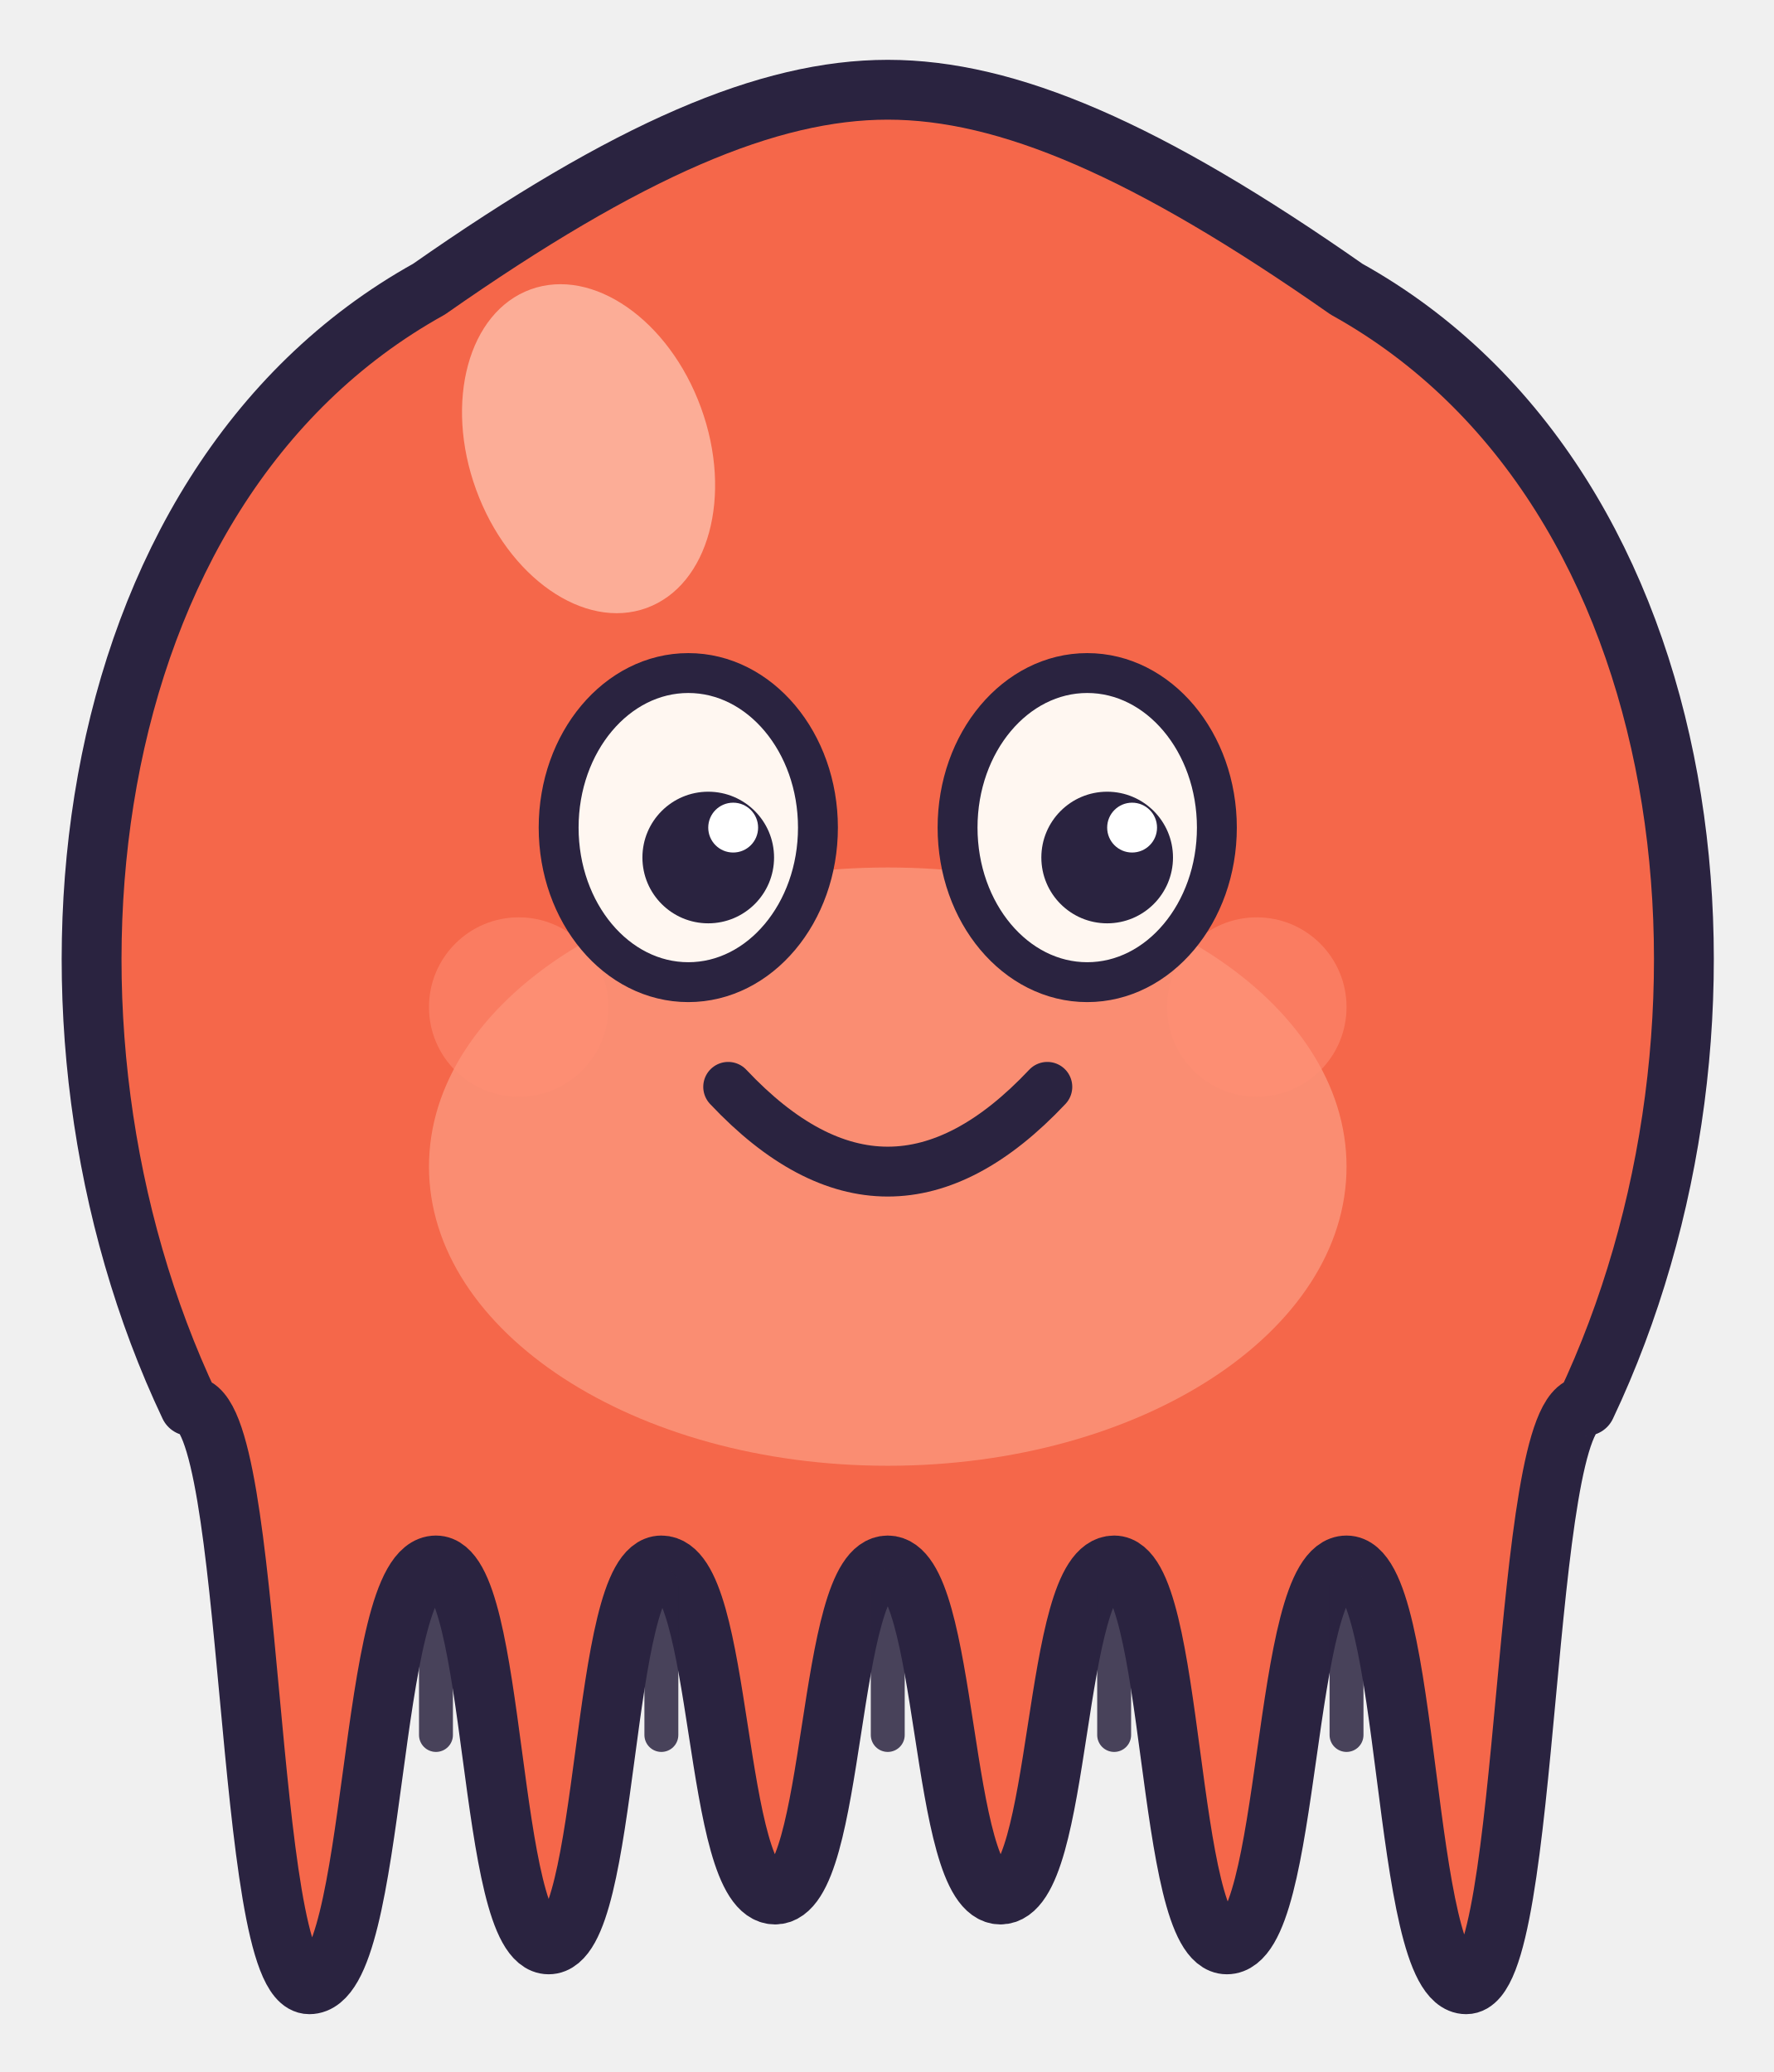
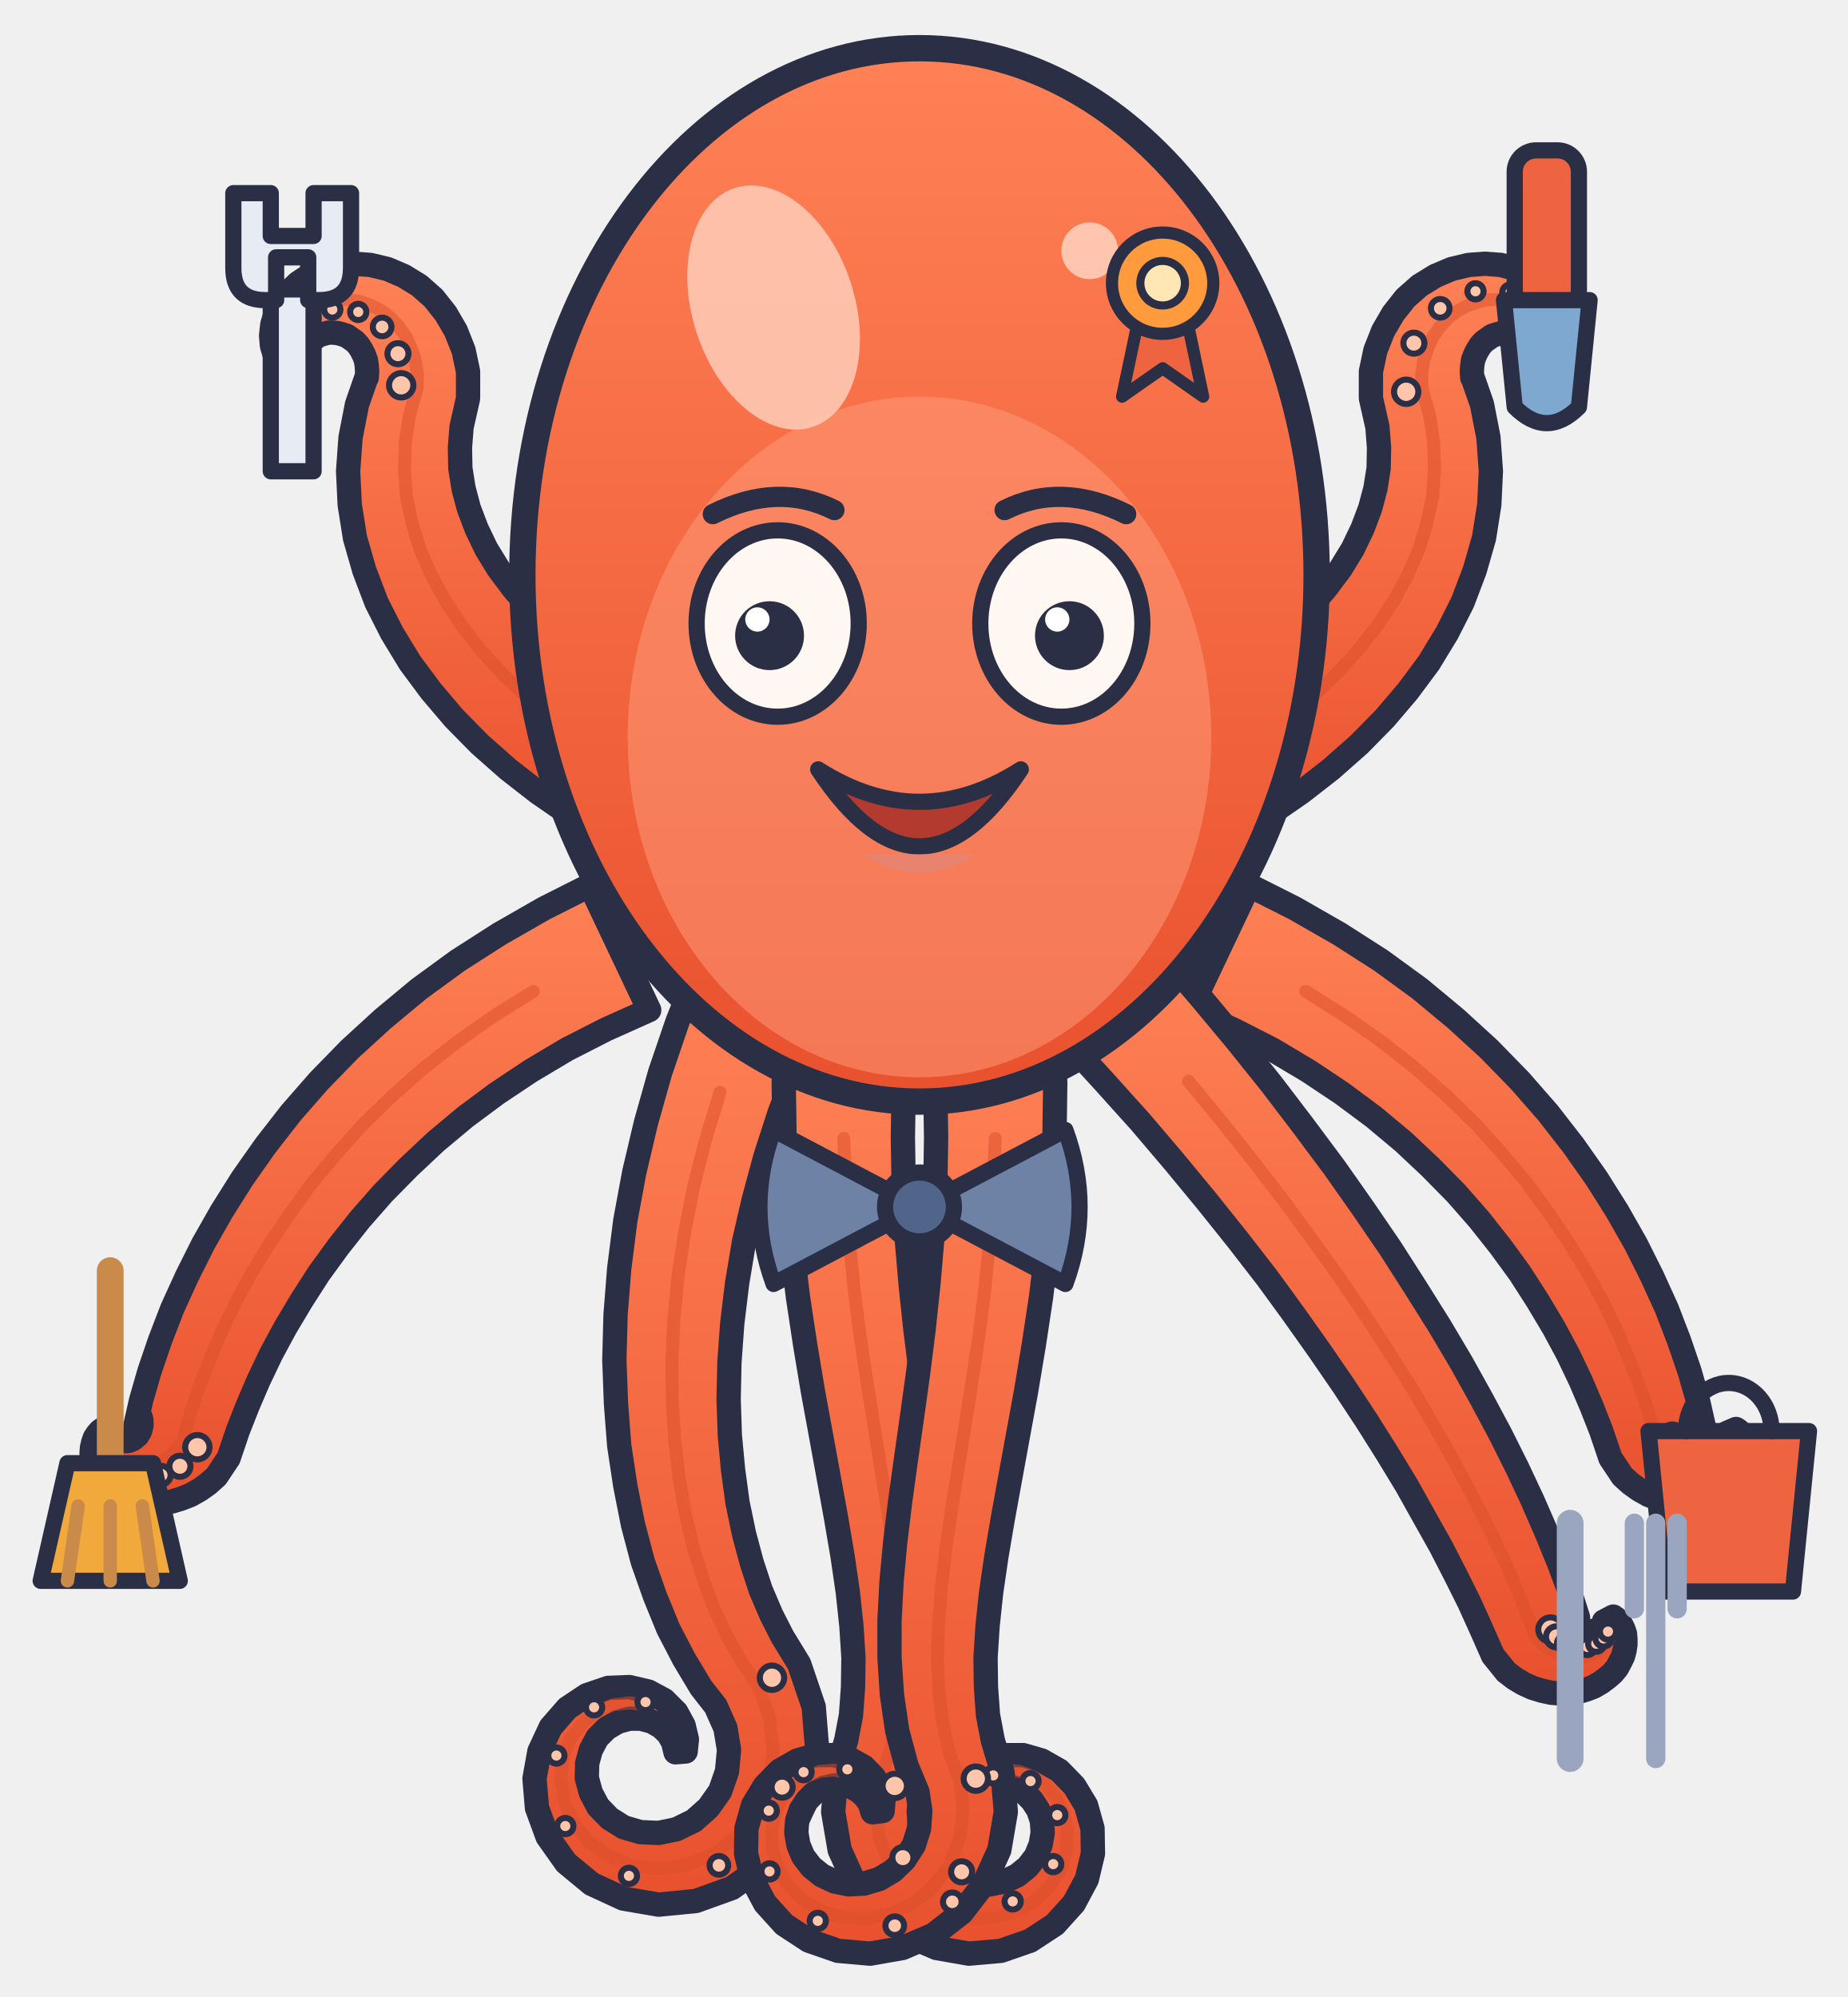
- <svg xmlns="http://www.w3.org/2000/svg" viewBox="31.0 9.0 177.8 207.8" width="178" height="208">
-   <path d="M 190 150 C 208 112, 202 58, 166 38 C 146 24, 132 18, 120 18 C 108 18, 94 24, 74 38 C 38 58, 32 112, 50 150 C 56.6 150, 55.4 208, 62 208 C 69.0 208, 67.7 166, 74.7 166 C 80.9 166, 79.8 204, 86 204 C 92.2 204, 91.1 166, 97.3 166 C 103.6 166, 102.4 199, 108.7 199 C 114.9 199, 113.8 166, 120 166 C 126.2 166, 125.1 199, 131.3 199 C 137.6 199, 136.4 166, 142.7 166 C 148.9 166, 147.8 204, 154 204 C 160.6 204, 159.4 166, 166 166 C 172.6 166, 171.4 208, 178 208 C 184.6 208, 183.4 150, 190 150 Z" fill="#F5674A" stroke="#2A2340" stroke-width="6" stroke-linejoin="round" />
-   <path d="M 74.7 168 q 0 9 0 15" stroke="#2A2340" stroke-width="3.4" stroke-linecap="round" fill="none" opacity="0.85" />
-   <path d="M 97.3 168 q 0 9 0 15" stroke="#2A2340" stroke-width="3.4" stroke-linecap="round" fill="none" opacity="0.85" />
-   <path d="M 120 168 q 0 9 0 15" stroke="#2A2340" stroke-width="3.4" stroke-linecap="round" fill="none" opacity="0.85" />
-   <path d="M 142.7 168 q 0 9 0 15" stroke="#2A2340" stroke-width="3.4" stroke-linecap="round" fill="none" opacity="0.85" />
-   <path d="M 166 168 q 0 9 0 15" stroke="#2A2340" stroke-width="3.4" stroke-linecap="round" fill="none" opacity="0.85" />
-   <ellipse cx="120" cy="126" rx="46" ry="30" fill="#FFB49A" opacity="0.5" />
-   <ellipse cx="90" cy="54" rx="12" ry="17" fill="#FFCBB8" opacity="0.7" transform="rotate(-20 90 54)" />
-   <circle cx="83" cy="110" r="9" fill="#FF8E74" opacity="0.55" />
-   <circle cx="157" cy="110" r="9" fill="#FF8E74" opacity="0.55" />
-   <ellipse cx="100" cy="92" rx="13" ry="15.5" fill="#FFF7F1" stroke="#2A2340" stroke-width="4" />
-   <circle cx="102" cy="95" r="6.6" fill="#2A2340" />
-   <circle cx="104.5" cy="92" r="2.5" fill="#fff" />
-   <ellipse cx="140" cy="92" rx="13" ry="15.5" fill="#FFF7F1" stroke="#2A2340" stroke-width="4" />
-   <circle cx="142" cy="95" r="6.6" fill="#2A2340" />
-   <circle cx="144.5" cy="92" r="2.5" fill="#fff" />
-   <path d="M104 118 Q120 135 136 118" fill="none" stroke="#2A2340" stroke-width="5" stroke-linecap="round" />
+ <svg xmlns="http://www.w3.org/2000/svg" viewBox="113.1 54.3 455.9 492.5" width="456" height="493">
+   <defs>
+     <linearGradient id="body" x1="0" y1="0" x2="0" y2="1">
+       <stop offset="0" stop-color="#FF8156" />
+       <stop offset="1" stop-color="#E9512E" />
+     </linearGradient>
+   </defs>
+   <g>
+     <path d="M 293.1 235.5 L 285.3 232.4 L 278.2 229.1 L 271.4 225.6 L 265.1 221.7 L 259.1 217.6 L 253.5 213.3 L 248.4 208.8 L 243.8 204.1 L 239.7 199.3 L 236.1 194.5 L 233.1 189.6 L 230.7 184.6 L 228.8 179.6 L 227.5 174.7 L 226.7 169.7 L 226.6 164.6 L 227.0 159.5 L 228.6 152.4 L 228.6 145.8 L 227.5 140.6 L 225.6 135.8 L 223.1 131.5 L 220.1 127.7 L 216.6 124.6 L 212.7 122.2 L 208.7 120.5 L 204.5 119.5 L 200.5 119.2 L 196.5 119.5 L 192.9 120.5 L 189.6 122.0 L 186.7 123.9 L 184.3 126.2 L 182.4 128.8 L 181.1 131.5 L 180.3 134.2 L 180.0 136.9 L 180.2 139.4 L 180.9 141.7 L 181.8 143.7 L 183.1 145.3 L 184.5 146.5 L 186.0 147.3 L 187.4 147.7 L 188.9 145.7 L 188.3 144.7 L 188.0 143.7 L 188.0 142.6 L 188.1 141.6 L 188.3 140.6 L 188.8 139.7 L 189.4 138.8 L 190.1 138.0 L 191.0 137.4 L 191.9 136.8 L 193.0 136.5 L 194.1 136.2 L 195.2 136.2 L 196.4 136.3 L 197.5 136.6 L 198.7 137.0 L 199.7 137.7 L 200.7 138.4 L 201.6 139.4 L 202.3 140.5 L 202.9 141.7 L 203.4 143.0 L 203.6 144.4 L 203.7 145.8 L 203.6 147.3 L 203.4 147.6 L 201.2 153.9 L 199.6 162.1 L 199.0 170.4 L 199.4 178.7 L 200.7 186.9 L 203.0 194.9 L 206.0 202.8 L 209.8 210.3 L 214.3 217.7 L 219.5 224.7 L 225.2 231.4 L 231.5 237.8 L 238.4 243.9 L 245.7 249.6 L 253.5 255.0 L 261.7 260.0 L 270.3 264.6 L 278.9 268.5 Z" fill="url(#body)" stroke="#2A2F45" stroke-width="6" stroke-linejoin="round" />
+     <path d="M 270.0 244.6 L 262.5 240.3 L 255.4 235.7 L 248.7 230.8 L 242.5 225.6 L 236.8 220.1 L 231.6 214.4 L 227.0 208.5 L 223.0 202.4 L 219.6 196.2 L 216.8 189.8 L 214.8 183.3 L 213.4 176.7 L 212.9 170.1 L 213.1 163.4 L 214.1 156.7 L 216.0 150.0 L 216.1 146.5 L 215.6 143.2 L 214.6 140.1 L 213.3 137.2 L 211.5 134.7 L 209.5 132.5 L 207.2 130.8 L 204.7 129.5 L 202.1 128.6 L 199.6 128.1 L 197.0 128.0 L 194.6 128.4 L 192.4 129.1 L 190.4 130.1 L 188.6 131.3 L 187.2 132.8 L 186.0 134.4 L 185.2 136.1 L 184.7 137.8 L 184.5 139.5 L 184.6 141.1 " fill="none" stroke="#D94E2A" stroke-width="3.2" stroke-linecap="round" opacity="0.5" />
+     <path d="M 401.1 268.5 L 409.7 264.6 L 418.3 260.0 L 426.5 255.0 L 434.3 249.6 L 441.6 243.9 L 448.5 237.8 L 454.8 231.4 L 460.5 224.7 L 465.7 217.7 L 470.2 210.3 L 474.0 202.8 L 477.0 194.9 L 479.3 186.9 L 480.6 178.7 L 481.0 170.4 L 480.4 162.1 L 478.8 153.9 L 476.6 147.6 L 476.4 147.3 L 476.3 145.8 L 476.4 144.4 L 476.6 143.0 L 477.1 141.7 L 477.7 140.5 L 478.4 139.4 L 479.3 138.4 L 480.3 137.7 L 481.3 137.0 L 482.5 136.6 L 483.6 136.3 L 484.8 136.2 L 485.9 136.2 L 487.0 136.5 L 488.1 136.8 L 489.0 137.4 L 489.9 138.0 L 490.6 138.8 L 491.2 139.7 L 491.7 140.6 L 491.9 141.6 L 492.0 142.6 L 492.0 143.7 L 491.7 144.7 L 491.1 145.7 L 492.6 147.7 L 494.0 147.3 L 495.5 146.5 L 496.9 145.3 L 498.2 143.7 L 499.1 141.7 L 499.8 139.4 L 500.0 136.9 L 499.7 134.2 L 498.9 131.5 L 497.6 128.8 L 495.7 126.2 L 493.3 123.9 L 490.4 122.0 L 487.1 120.5 L 483.5 119.5 L 479.5 119.2 L 475.5 119.5 L 471.3 120.5 L 467.3 122.2 L 463.4 124.6 L 459.9 127.7 L 456.9 131.5 L 454.4 135.8 L 452.5 140.6 L 451.4 145.8 L 451.4 152.4 L 453.0 159.5 L 453.4 164.6 L 453.3 169.7 L 452.5 174.7 L 451.2 179.6 L 449.3 184.6 L 446.9 189.6 L 443.9 194.5 L 440.3 199.3 L 436.2 204.1 L 431.6 208.8 L 426.5 213.3 L 420.9 217.6 L 414.9 221.7 L 408.6 225.6 L 401.8 229.1 L 394.7 232.4 L 386.9 235.5 Z" fill="url(#body)" stroke="#2A2F45" stroke-width="6" stroke-linejoin="round" />
+     <path d="M 410.0 244.6 L 417.5 240.3 L 424.6 235.7 L 431.3 230.8 L 437.5 225.6 L 443.2 220.1 L 448.4 214.4 L 453.0 208.5 L 457.0 202.4 L 460.4 196.2 L 463.2 189.8 L 465.2 183.3 L 466.6 176.7 L 467.1 170.1 L 466.9 163.4 L 465.9 156.7 L 464.0 150.0 L 463.9 146.5 L 464.4 143.2 L 465.4 140.1 L 466.7 137.2 L 468.5 134.7 L 470.5 132.5 L 472.8 130.8 L 475.3 129.5 L 477.9 128.6 L 480.4 128.1 L 483.0 128.0 L 485.4 128.4 L 487.6 129.1 L 489.6 130.1 L 491.4 131.3 L 492.8 132.8 L 494.0 134.4 L 494.8 136.1 L 495.3 137.8 L 495.5 139.5 L 495.4 141.1 " fill="none" stroke="#D94E2A" stroke-width="3.2" stroke-linecap="round" opacity="0.5" />
+     <path d="M 258.7 272.6 L 247.4 278.3 L 236.4 284.6 L 226.1 291.2 L 216.5 298.2 L 207.6 305.6 L 199.4 313.1 L 191.8 320.9 L 184.9 328.8 L 178.6 336.9 L 172.9 345.0 L 167.8 353.1 L 163.2 361.2 L 159.2 369.2 L 155.6 377.1 L 152.6 384.9 L 150.0 392.5 L 147.9 399.8 L 146.5 406.0 L 147.8 403.9 L 147.9 404.3 L 148.0 404.7 L 148.0 405.1 L 148.0 405.6 L 148.0 406.0 L 147.9 406.4 L 147.8 406.8 L 147.7 407.2 L 147.5 407.6 L 147.2 408.0 L 147.0 408.4 L 146.6 408.7 L 146.3 409.0 L 145.9 409.3 L 145.4 409.5 L 145.0 409.7 L 144.5 409.8 L 143.9 409.8 L 143.4 409.8 L 142.9 409.7 L 142.4 409.5 L 141.9 409.2 L 141.5 408.8 L 141.1 408.4 L 140.8 407.8 L 138.5 406.8 L 137.8 407.3 L 137.1 408.1 L 136.5 409.0 L 136.1 410.1 L 135.8 411.4 L 135.7 412.7 L 135.8 414.1 L 136.2 415.5 L 136.7 417.0 L 137.5 418.4 L 138.5 419.8 L 139.8 421.0 L 141.2 422.2 L 142.8 423.2 L 144.6 424.0 L 146.6 424.7 L 148.7 425.1 L 150.9 425.2 L 153.2 425.1 L 155.5 424.7 L 157.8 424.0 L 160.1 423.1 L 162.4 421.8 L 164.5 420.3 L 166.5 418.5 L 169.5 414.0 L 171.8 407.2 L 174.2 401.1 L 176.9 394.8 L 180.0 388.3 L 183.5 381.8 L 187.5 375.1 L 191.8 368.4 L 196.6 361.8 L 201.9 355.1 L 207.6 348.6 L 213.9 342.2 L 220.6 335.9 L 227.9 329.8 L 235.7 324.0 L 244.1 318.4 L 253.0 313.1 L 262.6 308.2 L 273.3 303.4 Z" fill="url(#body)" stroke="#2A2F45" stroke-width="6" stroke-linejoin="round" />
+     <path d="M 244.7 298.8 L 235.1 304.8 L 226.1 311.1 L 217.7 317.7 L 210.0 324.5 L 202.8 331.5 L 196.3 338.7 L 190.2 346.0 L 184.8 353.4 L 179.8 360.8 L 175.3 368.1 L 171.3 375.5 L 167.8 382.7 L 164.8 389.9 L 162.1 396.8 L 159.9 403.5 L 158.0 410.0 L 157.1 411.2 L 156.2 412.3 L 155.2 413.3 L 154.1 414.1 L 152.9 414.8 L 151.8 415.3 L 150.6 415.7 L 149.4 416.0 L 148.2 416.1 L 147.0 416.1 L 145.9 416.0 L 144.9 415.8 L 143.9 415.5 L 143.0 415.0 L 142.2 414.5 L 141.5 414.0 L 140.8 413.3 L 140.3 412.6 L 139.9 411.9 L 139.6 411.2 L 139.4 410.5 " fill="none" stroke="#D94E2A" stroke-width="3.2" stroke-linecap="round" opacity="0.5" />
+     <path d="M 406.7 303.4 L 417.4 308.2 L 427.0 313.1 L 435.9 318.4 L 444.3 324.0 L 452.1 329.8 L 459.4 335.9 L 466.1 342.2 L 472.4 348.6 L 478.1 355.1 L 483.4 361.8 L 488.2 368.4 L 492.5 375.1 L 496.5 381.8 L 500.0 388.3 L 503.1 394.8 L 505.8 401.1 L 508.2 407.2 L 510.5 414.0 L 513.5 418.5 L 515.5 420.3 L 517.6 421.8 L 519.9 423.1 L 522.2 424.0 L 524.5 424.7 L 526.8 425.1 L 529.1 425.2 L 531.3 425.1 L 533.4 424.7 L 535.4 424.0 L 537.2 423.2 L 538.8 422.2 L 540.2 421.0 L 541.5 419.8 L 542.5 418.4 L 543.3 417.0 L 543.8 415.5 L 544.2 414.1 L 544.3 412.7 L 544.2 411.4 L 543.9 410.1 L 543.5 409.0 L 542.9 408.1 L 542.2 407.3 L 541.5 406.8 L 539.2 407.8 L 538.9 408.4 L 538.5 408.8 L 538.1 409.2 L 537.6 409.5 L 537.1 409.7 L 536.6 409.8 L 536.1 409.8 L 535.5 409.8 L 535.0 409.7 L 534.6 409.5 L 534.1 409.3 L 533.7 409.0 L 533.4 408.7 L 533.0 408.4 L 532.8 408.0 L 532.5 407.6 L 532.3 407.2 L 532.2 406.8 L 532.1 406.4 L 532.0 406.0 L 532.0 405.6 L 532.0 405.1 L 532.0 404.7 L 532.1 404.3 L 532.2 403.9 L 533.5 406.0 L 532.1 399.8 L 530.0 392.5 L 527.4 384.9 L 524.4 377.1 L 520.8 369.2 L 516.8 361.2 L 512.2 353.1 L 507.1 345.0 L 501.4 336.9 L 495.1 328.8 L 488.2 320.9 L 480.6 313.1 L 472.4 305.6 L 463.5 298.2 L 453.9 291.2 L 443.6 284.6 L 432.6 278.3 L 421.3 272.6 Z" fill="url(#body)" stroke="#2A2F45" stroke-width="6" stroke-linejoin="round" />
+     <path d="M 435.3 298.8 L 444.9 304.8 L 453.9 311.1 L 462.3 317.7 L 470.0 324.5 L 477.2 331.5 L 483.7 338.7 L 489.8 346.0 L 495.2 353.4 L 500.2 360.8 L 504.7 368.1 L 508.7 375.5 L 512.2 382.7 L 515.2 389.9 L 517.9 396.8 L 520.1 403.5 L 522.0 410.0 L 522.9 411.2 L 523.8 412.3 L 524.8 413.3 L 525.9 414.1 L 527.1 414.8 L 528.2 415.3 L 529.4 415.7 L 530.6 416.0 L 531.8 416.1 L 533.0 416.1 L 534.1 416.0 L 535.1 415.8 L 536.1 415.5 L 537.0 415.0 L 537.8 414.5 L 538.5 414.0 L 539.2 413.3 L 539.7 412.6 L 540.1 411.9 L 540.4 411.2 L 540.6 410.5 " fill="none" stroke="#D94E2A" stroke-width="3.2" stroke-linecap="round" opacity="0.5" />
+     <path d="M 285.2 293.9 L 280.3 306.2 L 276.0 318.8 L 272.5 331.2 L 269.6 343.5 L 267.4 355.4 L 265.9 367.2 L 265.0 378.6 L 264.7 389.7 L 265.1 400.5 L 265.9 410.9 L 267.4 420.8 L 269.3 430.4 L 271.7 439.5 L 274.7 448.0 L 278.0 456.1 L 281.9 463.6 L 286.1 470.6 L 289.7 475.2 L 292.1 480.6 L 293.0 486.0 L 292.5 491.3 L 290.8 496.2 L 287.9 500.3 L 284.3 503.5 L 280.0 505.6 L 275.6 506.5 L 271.1 506.3 L 267.0 505.1 L 263.5 502.9 L 260.7 500.0 L 258.9 496.6 L 257.9 492.9 L 258.0 489.3 L 258.9 486.0 L 260.5 483.0 L 262.8 480.7 L 265.5 479.1 L 268.4 478.3 L 271.2 478.3 L 273.9 479.0 L 276.2 480.3 L 278.0 482.0 L 279.2 484.1 L 279.8 486.6 L 282.3 486.4 L 282.6 483.4 L 281.8 480.0 L 280.0 476.7 L 277.0 473.7 L 273.1 471.6 L 268.4 470.5 L 263.2 470.7 L 257.9 472.5 L 253.1 475.7 L 249.0 480.4 L 246.2 486.4 L 245.0 493.1 L 245.6 500.3 L 248.2 507.4 L 252.8 513.9 L 259.1 519.1 L 266.9 522.7 L 275.6 524.2 L 284.8 523.3 L 293.7 520.1 L 301.8 514.4 L 308.3 506.6 L 312.8 497.1 L 314.8 486.5 L 313.9 475.4 L 310.3 464.8 L 306.2 458.1 L 303.4 452.6 L 300.8 446.5 L 298.6 439.8 L 296.7 432.7 L 295.1 425.0 L 294.0 416.9 L 293.2 408.4 L 292.9 399.5 L 293.1 390.3 L 293.8 380.7 L 295.0 370.8 L 296.7 360.6 L 299.1 350.2 L 302.0 339.5 L 305.5 328.7 L 309.7 317.7 L 314.8 306.1 Z" fill="url(#body)" stroke="#2A2F45" stroke-width="6" stroke-linejoin="round" />
+     <path d="M 290.8 323.7 L 287.2 335.4 L 284.3 346.8 L 282.1 358.0 L 280.4 369.0 L 279.4 379.6 L 278.9 390.0 L 279.0 400.0 L 279.6 409.6 L 280.7 418.9 L 282.2 427.7 L 284.2 436.1 L 286.6 443.9 L 289.4 451.3 L 292.6 458.1 L 296.2 464.4 L 300.0 470.0 L 303.0 478.0 L 303.9 486.2 L 302.7 494.2 L 299.6 501.4 L 294.9 507.4 L 289.0 511.8 L 282.4 514.5 L 275.6 515.4 L 269.0 514.5 L 263.1 512.1 L 258.1 508.4 L 254.5 503.7 L 252.2 498.4 L 251.5 493.0 L 252.1 487.8 L 253.9 483.2 L 256.8 479.4 L 260.4 476.6 L 264.3 474.9 L 268.4 474.4 L 272.2 474.9 " fill="none" stroke="#D94E2A" stroke-width="3.2" stroke-linecap="round" opacity="0.5" />
+     <path d="M 376.0 310.6 L 385.5 321.0 L 394.5 331.0 L 403.0 341.0 L 411.0 350.7 L 418.6 360.2 L 425.8 369.5 L 432.5 378.7 L 438.8 387.6 L 444.7 396.2 L 450.3 404.7 L 455.4 412.8 L 460.2 420.7 L 464.5 428.4 L 468.6 435.7 L 472.2 442.7 L 475.6 449.5 L 478.5 455.9 L 481.5 462.7 L 484.8 466.8 L 486.9 468.4 L 489.1 469.7 L 491.3 470.7 L 493.6 471.4 L 495.9 471.9 L 498.2 472.1 L 500.4 472.0 L 502.6 471.7 L 504.6 471.1 L 506.4 470.4 L 508.1 469.4 L 509.6 468.3 L 511.0 467.1 L 512.1 465.8 L 512.9 464.3 L 513.6 462.9 L 514.0 461.4 L 514.2 460.0 L 514.2 458.7 L 514.1 457.4 L 513.7 456.2 L 513.2 455.2 L 512.6 454.3 L 511.9 453.6 L 511.2 453.1 L 508.9 454.3 L 508.8 454.9 L 508.4 455.4 L 508.1 455.8 L 507.6 456.1 L 507.2 456.4 L 506.7 456.5 L 506.2 456.7 L 505.7 456.7 L 505.2 456.7 L 504.7 456.6 L 504.2 456.5 L 503.8 456.3 L 503.4 456.1 L 503.0 455.8 L 502.6 455.5 L 502.3 455.2 L 502.1 454.8 L 501.8 454.4 L 501.6 454.0 L 501.5 453.6 L 501.3 453.2 L 501.2 452.8 L 501.2 452.4 L 501.1 451.9 L 501.1 451.5 L 502.5 453.3 L 500.5 447.1 L 497.8 439.9 L 494.7 432.3 L 491.3 424.5 L 487.5 416.4 L 483.3 408.0 L 478.7 399.4 L 473.7 390.4 L 468.3 381.3 L 462.4 371.9 L 456.2 362.2 L 449.5 352.4 L 442.4 342.3 L 434.8 332.1 L 426.8 321.6 L 418.3 311.0 L 409.3 300.2 L 400.0 289.4 Z" fill="url(#body)" stroke="#2A2F45" stroke-width="6" stroke-linejoin="round" />
+     <path d="M 406.4 321.0 L 414.9 331.3 L 422.9 341.4 L 430.5 351.3 L 437.6 361.0 L 444.3 370.4 L 450.6 379.7 L 456.5 388.8 L 462.0 397.5 L 467.0 406.1 L 471.7 414.4 L 476.0 422.4 L 479.9 430.1 L 483.5 437.5 L 486.7 444.7 L 489.5 451.5 L 492.0 458.0 L 493.0 459.1 L 494.0 460.1 L 495.1 461.0 L 496.3 461.7 L 497.5 462.3 L 498.7 462.8 L 499.9 463.1 L 501.1 463.2 L 502.3 463.3 L 503.5 463.2 L 504.5 462.9 L 505.6 462.6 L 506.5 462.2 L 507.4 461.7 L 508.1 461.1 L 508.8 460.5 L 509.4 459.8 L 509.8 459.1 L 510.2 458.3 L 510.5 457.6 L 510.6 456.9 " fill="none" stroke="#D94E2A" stroke-width="3.2" stroke-linecap="round" opacity="0.5" />
+     <path d="M 307.0 307.3 L 306.5 321.4 L 306.7 335.4 L 307.4 348.8 L 308.5 361.7 L 310.0 374.2 L 311.8 386.1 L 313.7 397.5 L 315.7 408.4 L 317.6 418.8 L 319.4 428.7 L 321.0 438.1 L 322.3 447.0 L 323.2 455.4 L 323.7 463.2 L 323.6 470.5 L 323.1 477.4 L 321.9 483.7 L 319.5 491.6 L 318.7 501.3 L 320.3 510.7 L 324.1 519.1 L 329.6 526.2 L 336.5 531.6 L 344.2 534.9 L 352.2 536.3 L 360.1 535.6 L 367.3 533.1 L 373.4 529.1 L 378.1 523.9 L 381.3 517.9 L 382.8 511.6 L 382.7 505.4 L 381.1 499.7 L 378.2 494.9 L 374.5 491.1 L 370.1 488.6 L 365.6 487.3 L 361.1 487.3 L 357.1 488.3 L 353.7 490.2 L 351.2 492.8 L 349.6 495.7 L 348.9 498.6 L 349.1 501.1 L 351.6 501.4 L 352.2 499.4 L 353.3 497.7 L 354.8 496.3 L 356.7 495.2 L 358.9 494.7 L 361.3 494.8 L 363.7 495.4 L 365.9 496.6 L 367.8 498.5 L 369.3 500.8 L 370.2 503.5 L 370.4 506.4 L 369.9 509.4 L 368.7 512.3 L 366.7 514.9 L 364.1 517.0 L 360.9 518.5 L 357.4 519.2 L 353.7 519.0 L 350.0 517.9 L 346.6 515.9 L 343.7 513.1 L 341.4 509.5 L 340.1 505.4 L 339.8 501.0 L 340.5 496.4 L 343.2 489.9 L 345.5 481.3 L 346.8 472.4 L 347.4 463.3 L 347.4 454.0 L 346.9 444.5 L 346.0 434.8 L 344.8 424.9 L 343.4 414.7 L 341.9 404.2 L 340.4 393.4 L 339.0 382.3 L 337.8 371.0 L 336.8 359.3 L 336.1 347.2 L 335.9 334.9 L 336.1 322.2 L 337.0 308.7 Z" fill="url(#body)" stroke="#2A2F45" stroke-width="6" stroke-linejoin="round" />
+     <path d="M 321.3 335.1 L 321.8 348.0 L 322.7 360.5 L 323.9 372.6 L 325.4 384.2 L 327.1 395.5 L 328.8 406.3 L 330.5 416.8 L 332.1 426.8 L 333.5 436.5 L 334.6 445.8 L 335.3 454.7 L 335.6 463.3 L 335.2 471.5 L 334.3 479.3 L 332.6 486.8 L 330.0 494.0 L 329.2 501.1 L 330.2 508.1 L 332.7 514.3 L 336.6 519.7 L 341.5 523.8 L 347.1 526.4 L 353.0 527.7 L 358.7 527.4 L 364.1 525.8 L 368.7 523.1 L 372.4 519.4 L 375.0 515.1 L 376.3 510.5 L 376.5 505.9 L 375.6 501.6 L 373.8 497.8 L 371.1 494.8 L 368.0 492.6 L 364.6 491.3 L 361.2 491.0 L 358.0 491.5 " fill="none" stroke="#D94E2A" stroke-width="3.2" stroke-linecap="round" opacity="0.5" />
+     <path d="M 343.0 308.7 L 343.9 322.2 L 344.1 334.9 L 343.9 347.2 L 343.2 359.3 L 342.2 371.0 L 341.0 382.3 L 339.6 393.4 L 338.1 404.2 L 336.6 414.7 L 335.2 424.9 L 334.0 434.8 L 333.1 444.5 L 332.6 454.0 L 332.6 463.3 L 333.2 472.4 L 334.5 481.3 L 336.8 489.9 L 339.5 496.4 L 340.2 501.0 L 339.9 505.4 L 338.6 509.5 L 336.3 513.1 L 333.4 515.9 L 330.0 517.9 L 326.3 519.0 L 322.6 519.2 L 319.1 518.5 L 315.9 517.0 L 313.3 514.9 L 311.3 512.3 L 310.1 509.4 L 309.6 506.4 L 309.8 503.5 L 310.7 500.8 L 312.2 498.5 L 314.1 496.6 L 316.3 495.4 L 318.7 494.8 L 321.1 494.7 L 323.3 495.2 L 325.2 496.3 L 326.7 497.7 L 327.8 499.4 L 328.4 501.4 L 330.9 501.1 L 331.1 498.6 L 330.4 495.7 L 328.8 492.8 L 326.3 490.2 L 322.9 488.3 L 318.9 487.3 L 314.4 487.3 L 309.9 488.6 L 305.5 491.1 L 301.8 494.9 L 298.9 499.7 L 297.3 505.4 L 297.2 511.6 L 298.7 517.9 L 301.9 523.9 L 306.6 529.1 L 312.7 533.1 L 319.9 535.6 L 327.8 536.3 L 335.8 534.9 L 343.5 531.6 L 350.4 526.2 L 355.9 519.1 L 359.7 510.7 L 361.3 501.3 L 360.5 491.6 L 358.1 483.7 L 356.9 477.4 L 356.4 470.5 L 356.3 463.2 L 356.8 455.4 L 357.7 447.0 L 359.0 438.1 L 360.6 428.7 L 362.4 418.8 L 364.3 408.4 L 366.3 397.5 L 368.2 386.1 L 370.0 374.2 L 371.5 361.7 L 372.6 348.8 L 373.3 335.4 L 373.5 321.4 L 373.0 307.3 Z" fill="url(#body)" stroke="#2A2F45" stroke-width="6" stroke-linejoin="round" />
+     <path d="M 358.7 335.1 L 358.2 348.0 L 357.3 360.5 L 356.1 372.6 L 354.6 384.2 L 352.9 395.5 L 351.2 406.3 L 349.5 416.8 L 347.9 426.8 L 346.5 436.5 L 345.4 445.8 L 344.7 454.7 L 344.4 463.3 L 344.8 471.5 L 345.7 479.3 L 347.4 486.8 L 350.0 494.0 L 350.8 501.1 L 349.8 508.1 L 347.3 514.3 L 343.4 519.7 L 338.5 523.8 L 332.9 526.4 L 327.0 527.7 L 321.3 527.4 L 315.9 525.8 L 311.3 523.1 L 307.6 519.4 L 305.0 515.1 L 303.7 510.5 L 303.5 505.9 L 304.4 501.6 L 306.2 497.8 L 308.9 494.8 L 312.0 492.6 L 315.4 491.3 L 318.8 491.0 L 322.0 491.5 " fill="none" stroke="#D94E2A" stroke-width="3.2" stroke-linecap="round" opacity="0.5" />
+   </g>
+   <g>
+     <circle cx="212.1" cy="149.2" r="3.0" fill="#FFC6AC" stroke="#2A2F45" stroke-width="1.5" />
+     <circle cx="211.3" cy="141.4" r="2.6" fill="#FFC6AC" stroke="#2A2F45" stroke-width="1.5" />
+     <circle cx="207.4" cy="134.8" r="2.3" fill="#FFC6AC" stroke="#2A2F45" stroke-width="1.5" />
+     <circle cx="201.5" cy="131.1" r="2.0" fill="#FFC6AC" stroke="#2A2F45" stroke-width="1.5" />
+     <circle cx="195.1" cy="130.5" r="2.0" fill="#FFC6AC" stroke="#2A2F45" stroke-width="1.5" />
+     <circle cx="189.7" cy="132.6" r="2.0" fill="#FFC6AC" stroke="#2A2F45" stroke-width="1.5" />
+     <circle cx="186.4" cy="136.6" r="2.0" fill="#FFC6AC" stroke="#2A2F45" stroke-width="1.5" />
+     <circle cx="185.4" cy="141.0" r="2.0" fill="#FFC6AC" stroke="#2A2F45" stroke-width="1.5" />
+     <circle cx="460.1" cy="150.8" r="3.0" fill="#FFC6AC" stroke="#2A2F45" stroke-width="1.5" />
+     <circle cx="462.0" cy="138.8" r="2.6" fill="#FFC6AC" stroke="#2A2F45" stroke-width="1.5" />
+     <circle cx="468.5" cy="130.2" r="2.3" fill="#FFC6AC" stroke="#2A2F45" stroke-width="1.5" />
+     <circle cx="477.2" cy="126.0" r="2.0" fill="#FFC6AC" stroke="#2A2F45" stroke-width="1.5" />
+     <circle cx="485.8" cy="126.3" r="2.0" fill="#FFC6AC" stroke="#2A2F45" stroke-width="1.5" />
+     <circle cx="492.5" cy="130.0" r="2.0" fill="#FFC6AC" stroke="#2A2F45" stroke-width="1.5" />
+     <circle cx="495.9" cy="135.7" r="2.0" fill="#FFC6AC" stroke="#2A2F45" stroke-width="1.5" />
+     <circle cx="496.2" cy="141.3" r="2.0" fill="#FFC6AC" stroke="#2A2F45" stroke-width="1.5" />
+     <circle cx="161.8" cy="411.3" r="3.0" fill="#FFC6AC" stroke="#2A2F45" stroke-width="1.5" />
+     <circle cx="157.5" cy="416.0" r="2.6" fill="#FFC6AC" stroke="#2A2F45" stroke-width="1.5" />
+     <circle cx="152.9" cy="418.2" r="2.3" fill="#FFC6AC" stroke="#2A2F45" stroke-width="1.5" />
+     <circle cx="148.3" cy="418.8" r="2.0" fill="#FFC6AC" stroke="#2A2F45" stroke-width="1.5" />
+     <circle cx="144.3" cy="417.9" r="2.0" fill="#FFC6AC" stroke="#2A2F45" stroke-width="1.5" />
+     <circle cx="141.2" cy="415.9" r="2.0" fill="#FFC6AC" stroke="#2A2F45" stroke-width="1.5" />
+     <circle cx="139.3" cy="413.4" r="2.0" fill="#FFC6AC" stroke="#2A2F45" stroke-width="1.5" />
+     <circle cx="138.6" cy="410.7" r="2.0" fill="#FFC6AC" stroke="#2A2F45" stroke-width="1.5" />
+     <circle cx="525.8" cy="408.7" r="3.0" fill="#FFC6AC" stroke="#2A2F45" stroke-width="1.5" />
+     <circle cx="527.1" cy="410.6" r="2.6" fill="#FFC6AC" stroke="#2A2F45" stroke-width="1.5" />
+     <circle cx="529.4" cy="412.5" r="2.3" fill="#FFC6AC" stroke="#2A2F45" stroke-width="1.5" />
+     <circle cx="532.0" cy="413.5" r="2.0" fill="#FFC6AC" stroke="#2A2F45" stroke-width="1.5" />
+     <circle cx="534.5" cy="413.7" r="2.0" fill="#FFC6AC" stroke="#2A2F45" stroke-width="1.5" />
+     <circle cx="536.8" cy="413.1" r="2.0" fill="#FFC6AC" stroke="#2A2F45" stroke-width="1.5" />
+     <circle cx="538.7" cy="411.9" r="2.0" fill="#FFC6AC" stroke="#2A2F45" stroke-width="1.5" />
+     <circle cx="539.9" cy="410.3" r="2.0" fill="#FFC6AC" stroke="#2A2F45" stroke-width="1.5" />
+     <circle cx="303.6" cy="468.2" r="3.0" fill="#FFC6AC" stroke="#2A2F45" stroke-width="1.5" />
+     <circle cx="306.1" cy="495.2" r="2.6" fill="#FFC6AC" stroke="#2A2F45" stroke-width="1.5" />
+     <circle cx="290.5" cy="514.5" r="2.3" fill="#FFC6AC" stroke="#2A2F45" stroke-width="1.5" />
+     <circle cx="268.3" cy="517.1" r="2.0" fill="#FFC6AC" stroke="#2A2F45" stroke-width="1.5" />
+     <circle cx="252.6" cy="504.8" r="2.0" fill="#FFC6AC" stroke="#2A2F45" stroke-width="1.5" />
+     <circle cx="250.4" cy="487.4" r="2.0" fill="#FFC6AC" stroke="#2A2F45" stroke-width="1.5" />
+     <circle cx="259.7" cy="475.5" r="2.0" fill="#FFC6AC" stroke="#2A2F45" stroke-width="1.5" />
+     <circle cx="272.4" cy="474.2" r="2.0" fill="#FFC6AC" stroke="#2A2F45" stroke-width="1.5" />
+     <circle cx="495.7" cy="456.3" r="3.0" fill="#FFC6AC" stroke="#2A2F45" stroke-width="1.5" />
+     <circle cx="497.2" cy="458.1" r="2.6" fill="#FFC6AC" stroke="#2A2F45" stroke-width="1.5" />
+     <circle cx="499.6" cy="459.8" r="2.3" fill="#FFC6AC" stroke="#2A2F45" stroke-width="1.5" />
+     <circle cx="502.2" cy="460.6" r="2.0" fill="#FFC6AC" stroke="#2A2F45" stroke-width="1.5" />
+     <circle cx="504.8" cy="460.6" r="2.0" fill="#FFC6AC" stroke="#2A2F45" stroke-width="1.5" />
+     <circle cx="507.0" cy="459.8" r="2.0" fill="#FFC6AC" stroke="#2A2F45" stroke-width="1.5" />
+     <circle cx="508.8" cy="458.5" r="2.0" fill="#FFC6AC" stroke="#2A2F45" stroke-width="1.5" />
+     <circle cx="509.9" cy="456.8" r="2.0" fill="#FFC6AC" stroke="#2A2F45" stroke-width="1.5" />
+     <circle cx="333.9" cy="494.9" r="3.0" fill="#FFC6AC" stroke="#2A2F45" stroke-width="1.5" />
+     <circle cx="335.9" cy="512.6" r="2.6" fill="#FFC6AC" stroke="#2A2F45" stroke-width="1.5" />
+     <circle cx="348.1" cy="523.5" r="2.3" fill="#FFC6AC" stroke="#2A2F45" stroke-width="1.5" />
+     <circle cx="363.0" cy="523.4" r="2.0" fill="#FFC6AC" stroke="#2A2F45" stroke-width="1.5" />
+     <circle cx="373.0" cy="514.2" r="2.0" fill="#FFC6AC" stroke="#2A2F45" stroke-width="1.5" />
+     <circle cx="374.0" cy="502.1" r="2.0" fill="#FFC6AC" stroke="#2A2F45" stroke-width="1.5" />
+     <circle cx="367.4" cy="493.7" r="2.0" fill="#FFC6AC" stroke="#2A2F45" stroke-width="1.5" />
+     <circle cx="358.2" cy="492.3" r="2.0" fill="#FFC6AC" stroke="#2A2F45" stroke-width="1.5" />
+     <circle cx="353.9" cy="493.1" r="3.0" fill="#FFC6AC" stroke="#2A2F45" stroke-width="1.5" />
+     <circle cx="350.4" cy="516.1" r="2.6" fill="#FFC6AC" stroke="#2A2F45" stroke-width="1.5" />
+     <circle cx="333.9" cy="529.4" r="2.3" fill="#FFC6AC" stroke="#2A2F45" stroke-width="1.5" />
+     <circle cx="314.9" cy="528.2" r="2.0" fill="#FFC6AC" stroke="#2A2F45" stroke-width="1.5" />
+     <circle cx="303.0" cy="516.0" r="2.0" fill="#FFC6AC" stroke="#2A2F45" stroke-width="1.5" />
+     <circle cx="302.8" cy="501.0" r="2.0" fill="#FFC6AC" stroke="#2A2F45" stroke-width="1.5" />
+     <circle cx="311.4" cy="491.5" r="2.0" fill="#FFC6AC" stroke="#2A2F45" stroke-width="1.5" />
+     <circle cx="322.2" cy="490.8" r="2.0" fill="#FFC6AC" stroke="#2A2F45" stroke-width="1.5" />
+   </g>
+   <g transform="translate(185.2,136.1) rotate(0) scale(1.32)" stroke="#2A2F45" stroke-width="3.03" stroke-linecap="round" stroke-linejoin="round">
+     <path d="M -4 26 L 4 26 L 4 -8 L -4 -8 Z" fill="#E7ECF4" />
+     <path d="M -11 -26 L -11 -12 Q -11 -6 -5 -6 L -3 -6 L -3 -14 L 3 -14 L 3 -6 L 5 -6 Q 11 -6 11 -12 L 11 -26 L 4 -26 L 4 -18 L -4 -18 L -4 -26 Z" fill="#E7ECF4" />
+   </g>
+   <g transform="translate(494.8,136.1) rotate(0) scale(1.32)" stroke="#2A2F45" stroke-width="3.03" stroke-linecap="round" stroke-linejoin="round">
+     <rect x="-6" y="-34" width="12" height="30" rx="4" fill="#EE6440" />
+     <path d="M -8 -6 L 8 -6 L 6 14 Q 0 20 -6 14 Z" fill="#7FA8D0" />
+   </g>
+   <g transform="translate(140.3,412.6) rotate(0) scale(1.32)" stroke="#2A2F45" stroke-width="3.03" stroke-linecap="round" stroke-linejoin="round">
+     <line x1="0" y1="-34" x2="0" y2="2" stroke="#C98A4A" stroke-width="5" />
+     <path d="M -13 24 L -8 2 L 8 2 L 13 24 Z" fill="#F2A93B" />
+     <line x1="-6" y1="10" x2="-8" y2="24" stroke="#C98A4A" stroke-width="2.5" />
+     <line x1="0" y1="10" x2="0" y2="24" stroke="#C98A4A" stroke-width="2.5" />
+     <line x1="6" y1="10" x2="8" y2="24" stroke="#C98A4A" stroke-width="2.5" />
+   </g>
+   <g transform="translate(539.7,412.6) rotate(0) scale(1.32)" stroke="#2A2F45" stroke-width="3.03" stroke-linecap="round" stroke-linejoin="round">
+     <path d="M -15 -4 L 15 -4 L 12 26 L -12 26 Z" fill="#EE6440" />
+     <path d="M -8 -4 a8 9 0 0 1 16 0" fill="none" />
+   </g>
+   <g transform="translate(509.8,459.1) rotate(0) scale(1.32)" stroke="#2A2F45" stroke-width="3.03" stroke-linecap="round" stroke-linejoin="round">
+     <line x1="-7" y1="-22" x2="-7" y2="22" stroke="#9AA6BF" stroke-width="5" />
+     <path d="M 9 -22 L 9 22 M 5 -22 L 5 -6 M 13 -22 L 13 -6 M 9 -22 L 9 -6" stroke="#9AA6BF" stroke-width="3.6" />
+   </g>
+   <ellipse cx="340" cy="196" rx="98" ry="130" fill="url(#body)" stroke="#2A2F45" stroke-width="6.5" />
+   <ellipse cx="340" cy="236" rx="72" ry="84" fill="#FF9E7C" opacity="0.5" />
+   <ellipse cx="304" cy="130" rx="20" ry="31" fill="#FFCDB8" opacity="0.85" transform="rotate(-18 304 130)" />
+   <circle cx="382" cy="116" r="7" fill="#FFCDB8" opacity="0.9" />
+   <path d="M 289 181 Q 305 173 319 180" fill="none" stroke="#2A2F45" stroke-width="5" stroke-linecap="round" />
+   <path d="M 361 180 Q 375 173 391 181" fill="none" stroke="#2A2F45" stroke-width="5" stroke-linecap="round" />
+   <ellipse cx="305" cy="208" rx="20" ry="23" fill="#FFF7F1" stroke="#2A2F45" stroke-width="4" />
+   <circle cx="303" cy="211" r="8.5" fill="#2A2F45" />
+   <circle cx="300" cy="207" r="3" fill="#fff" />
+   <ellipse cx="375" cy="208" rx="20" ry="23" fill="#FFF7F1" stroke="#2A2F45" stroke-width="4" />
+   <circle cx="377" cy="211" r="8.5" fill="#2A2F45" />
+   <circle cx="374" cy="207" r="3" fill="#fff" />
+   <path d="M 315 244 Q 340 282 365 244 Q 340 260 315 244 Z" fill="#B23A2E" stroke="#2A2F45" stroke-width="4" stroke-linejoin="round" />
+   <path d="M 326 265 Q 340 274 354 265" fill="#E8836F" />
+   <g stroke="#2A2F45" stroke-width="3" stroke-linejoin="round">
+     <path d="M 394 133 L 390 152 L 400 145 L 410 152 L 406 133 Z" fill="#EE6440" />
+     <circle cx="400" cy="124" r="12.5" fill="#FF9A3D" />
+     <circle cx="400" cy="124" r="5.5" fill="#FFE6B4" stroke-width="2" />
+   </g>
+   <g stroke="#2A2F45" stroke-width="4" stroke-linejoin="round">
+     <path d="M 340 352 L 304 333 Q 297 352 304 371 Z" fill="#6E82A6" />
+     <path d="M 340 352 L 376 333 Q 383 352 376 371 Z" fill="#6E82A6" />
+     <circle cx="340" cy="352" r="8.5" fill="#51648A" />
+   </g>
</svg>
